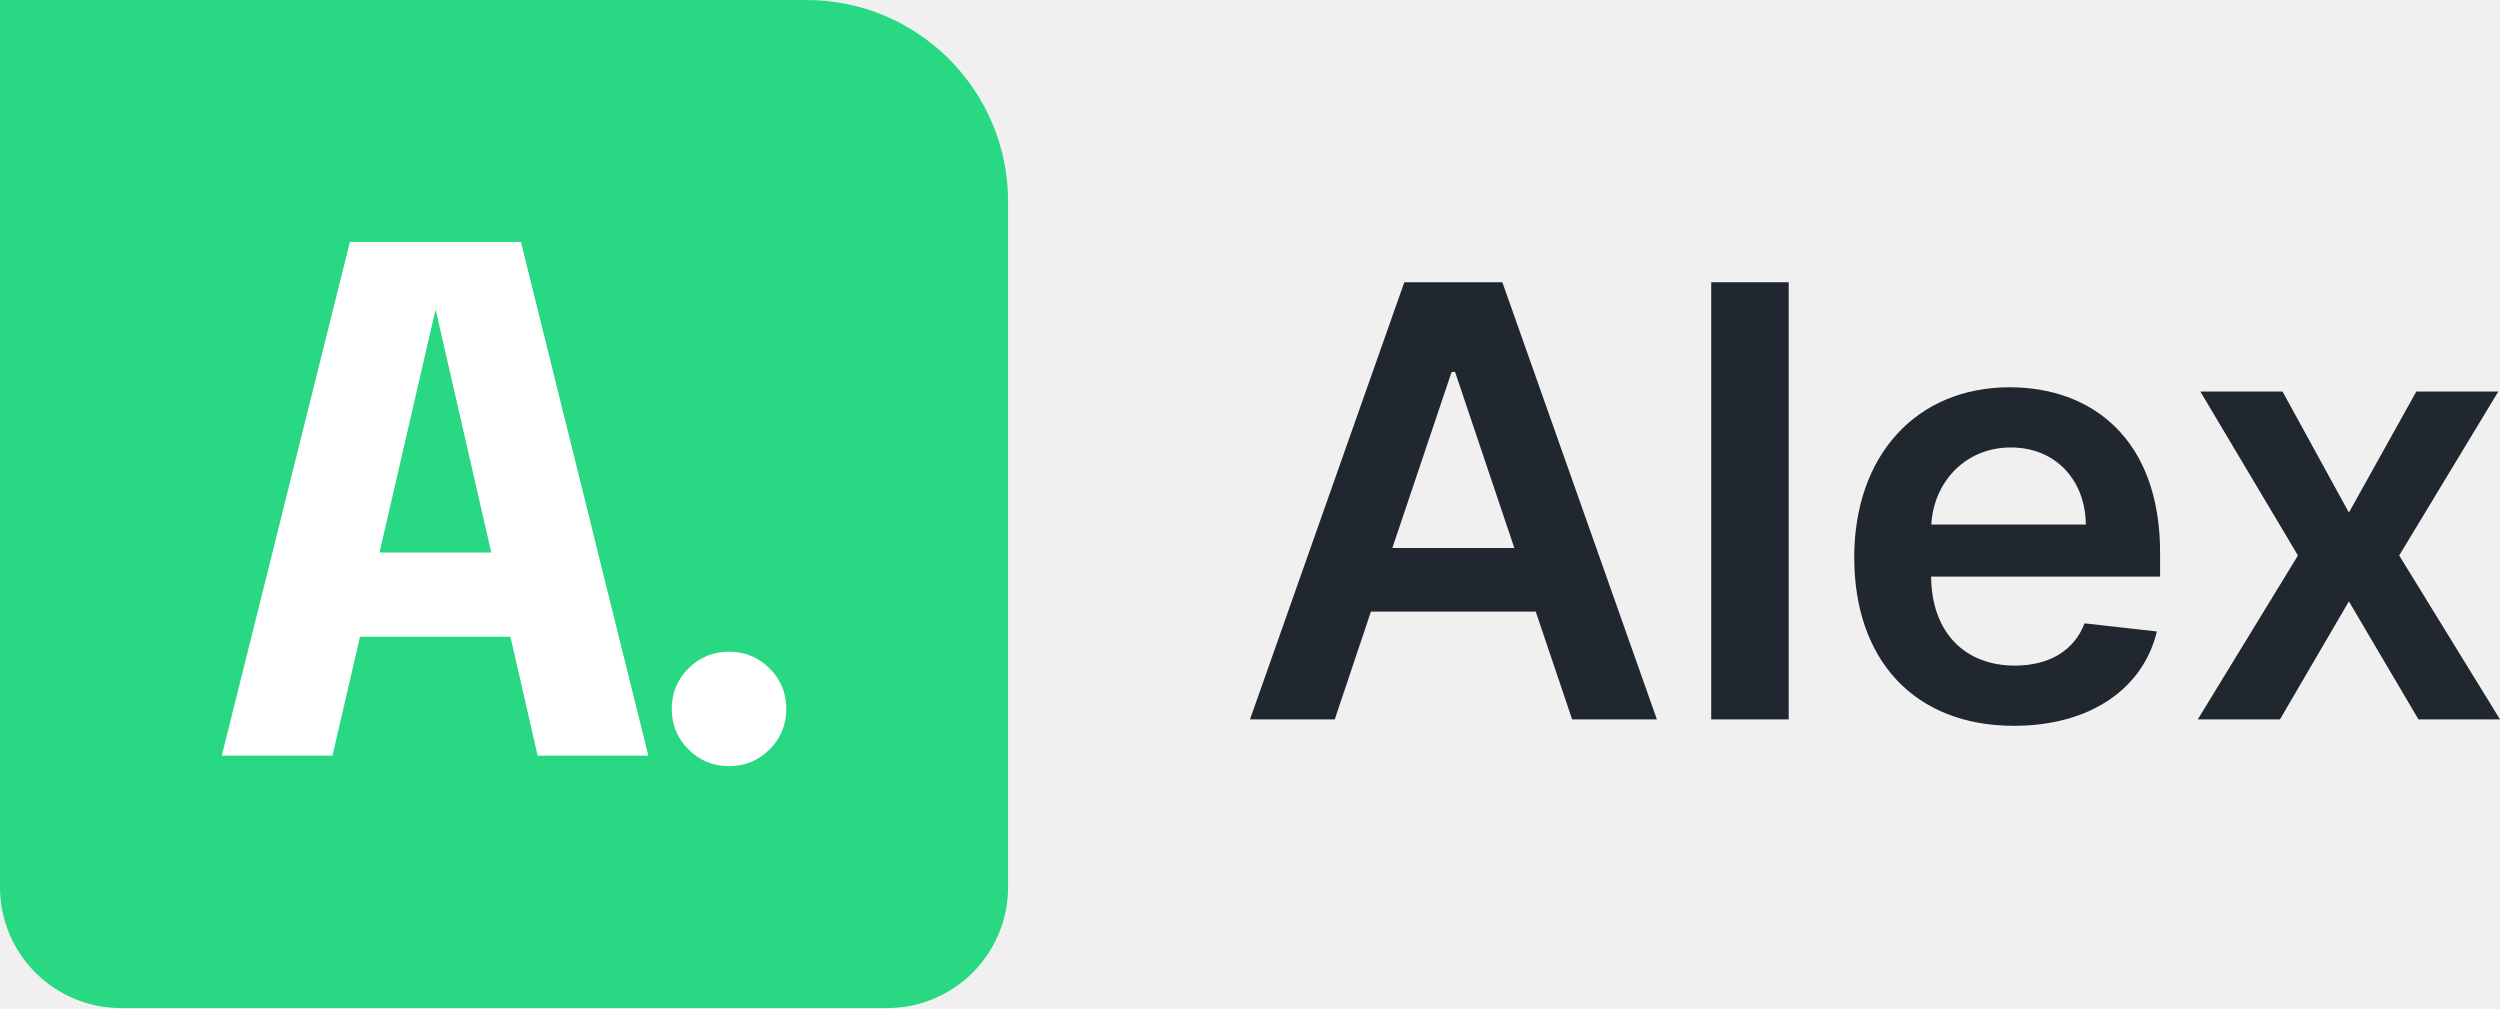
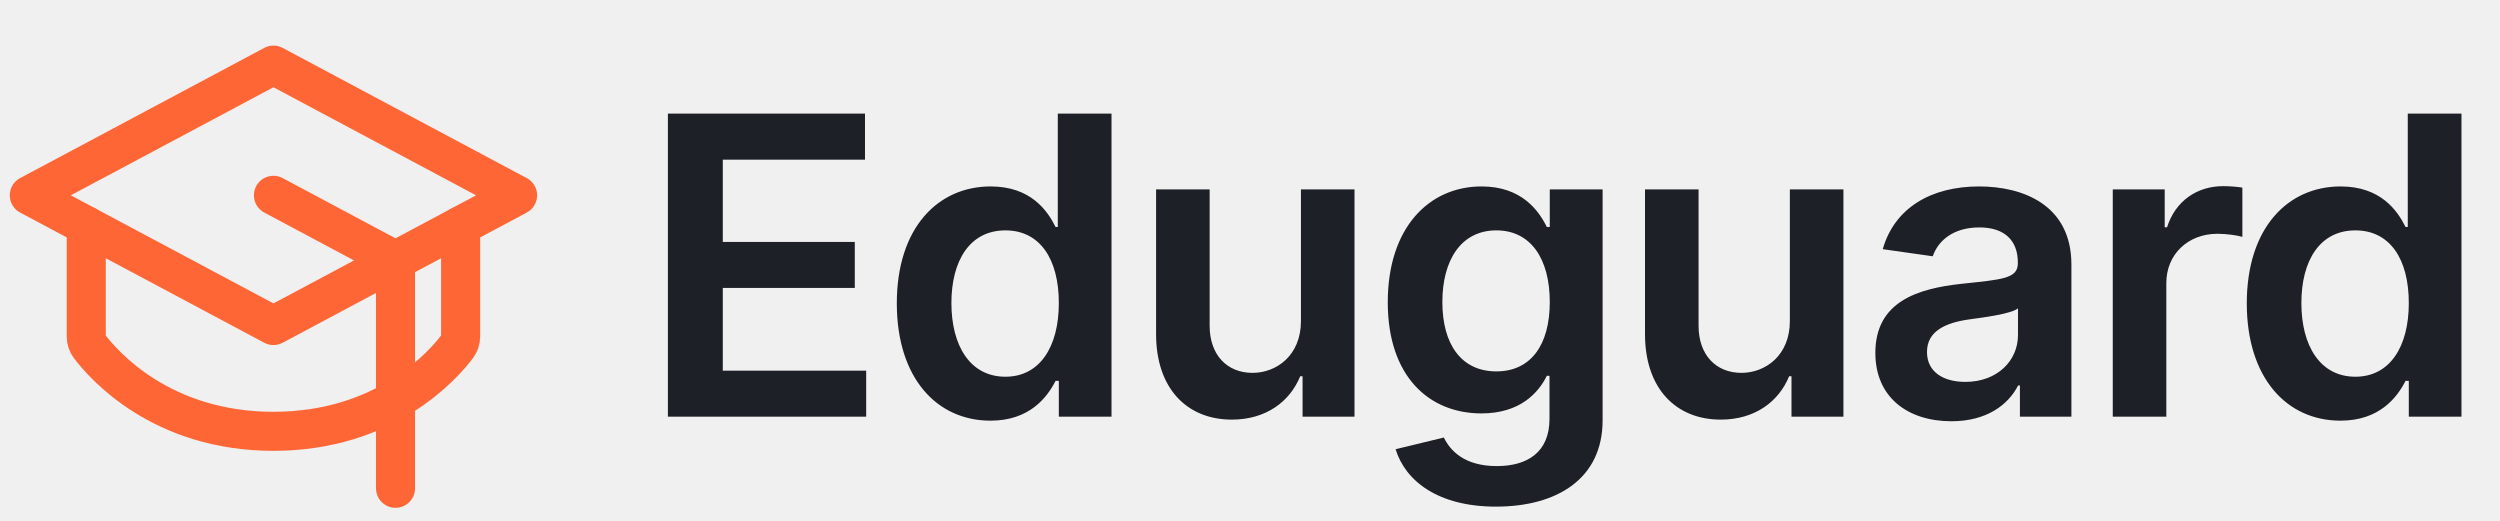
- <svg xmlns="http://www.w3.org/2000/svg" width="124" height="50" viewBox="0 0 124 50" fill="none">
-   <path d="M0 0H40C45.523 0 50 4.477 50 10V44C50 47.314 47.314 50 44 50H6C2.686 50 0 47.314 0 44V0Z" fill="#29D882" />
-   <path d="M11 37.482L17.356 12H25.837L32.158 37.482H26.666L25.318 31.582H17.857L16.492 37.482H11ZM18.824 27.407H24.368L21.605 15.347L18.824 27.407Z" fill="white" />
-   <path d="M36.167 38C35.373 38 34.699 37.724 34.147 37.172C33.594 36.62 33.318 35.947 33.318 35.153C33.318 34.371 33.594 33.704 34.147 33.152C34.699 32.6 35.373 32.324 36.167 32.324C36.95 32.324 37.618 32.6 38.171 33.152C38.724 33.704 39 34.371 39 35.153C39 35.947 38.724 36.62 38.171 37.172C37.618 37.724 36.95 38 36.167 38Z" fill="white" />
-   <path d="M66.204 35.682L67.998 30.336H76.173L77.978 35.682H82.182L74.517 14H69.654L62 35.682H66.204ZM69.06 27.181L72.001 18.447H72.171L75.111 27.181H69.06Z" fill="#21272F" />
-   <path d="M88.719 14H84.876V35.682H88.719V14Z" fill="#21272F" />
-   <path d="M99.89 36C103.691 36 106.302 34.147 106.982 31.32L103.393 30.918C102.873 32.294 101.599 33.014 99.943 33.014C97.459 33.014 95.813 31.384 95.781 28.6H107.141V27.424C107.141 21.718 103.701 19.209 99.688 19.209C95.017 19.209 91.97 22.628 91.97 27.647C91.97 32.75 94.975 36 99.89 36ZM95.792 26.016C95.909 23.941 97.448 22.194 99.741 22.194C101.95 22.194 103.436 23.804 103.457 26.016H95.792Z" fill="#21272F" />
-   <path d="M113.214 19.421H109.137L113.978 27.552L109.01 35.682H113.086L116.505 29.828L119.955 35.682H124L119 27.552L123.915 19.421H119.849L116.505 25.424L113.214 19.421Z" fill="#21272F" />
+ <svg xmlns="http://www.w3.org/2000/svg" width="192" height="40" viewBox="0 0 192 40" fill="none">
+   <path d="M2.25 15L21 5L39.75 15L21 25L2.25 15Z" stroke="#FF6636" stroke-width="3" stroke-linecap="round" stroke-linejoin="round" />
+   <path d="M30.375 37.5V20L21 15" stroke="#FF6636" stroke-width="3" stroke-linecap="round" stroke-linejoin="round" />
+   <path d="M35.375 17.333V25.852C35.376 26.122 35.288 26.384 35.127 26.6C34.074 28.001 29.633 33.125 21 33.125C12.367 33.125 7.926 28.001 6.873 26.6C6.712 26.384 6.624 26.122 6.625 25.852V17.333" stroke="#FF6636" stroke-width="3" stroke-linecap="round" stroke-linejoin="round" />
+   <path d="M51.295 32H66.523V28.466H55.511V22.114H65.648V18.579H55.511V12.261H66.432V8.727H51.295V32ZM76.068 32.307C79.068 32.307 80.421 30.523 81.068 29.25H81.318V32H85.364V8.727H81.239V17.432H81.068C80.443 16.171 79.159 14.318 76.08 14.318C72.046 14.318 68.875 17.477 68.875 23.296C68.875 29.046 71.955 32.307 76.068 32.307ZM77.216 28.932C74.5 28.932 73.068 26.546 73.068 23.273C73.068 20.023 74.478 17.693 77.216 17.693C79.864 17.693 81.318 19.886 81.318 23.273C81.318 26.659 79.841 28.932 77.216 28.932ZM99.912 24.659C99.912 27.318 98.015 28.636 96.197 28.636C94.219 28.636 92.901 27.239 92.901 25.023V14.546H88.787V25.659C88.787 29.852 91.174 32.227 94.606 32.227C97.219 32.227 99.06 30.852 99.856 28.898H100.037V32H104.026V14.546H99.912V24.659ZM114.887 38.909C119.603 38.909 123.08 36.75 123.08 32.284V14.546H119.023V17.432H118.796C118.171 16.171 116.864 14.318 113.785 14.318C109.751 14.318 106.58 17.477 106.58 23.216C106.58 28.909 109.751 31.75 113.773 31.75C116.762 31.75 118.16 30.148 118.796 28.864H119.001V32.17C119.001 34.739 117.296 35.795 114.955 35.795C112.478 35.795 111.387 34.625 110.887 33.602L107.182 34.5C107.932 36.943 110.444 38.909 114.887 38.909ZM114.921 28.523C112.205 28.523 110.773 26.409 110.773 23.193C110.773 20.023 112.182 17.693 114.921 17.693C117.569 17.693 119.023 19.886 119.023 23.193C119.023 26.523 117.546 28.523 114.921 28.523ZM137.461 24.659C137.461 27.318 135.563 28.636 133.745 28.636C131.768 28.636 130.45 27.239 130.45 25.023V14.546H126.336V25.659C126.336 29.852 128.723 32.227 132.154 32.227C134.768 32.227 136.609 30.852 137.404 28.898H137.586V32H141.575V14.546H137.461V24.659ZM149.868 32.352C152.606 32.352 154.243 31.068 154.993 29.602H155.129V32H159.084V20.318C159.084 15.704 155.322 14.318 151.993 14.318C148.322 14.318 145.504 15.954 144.595 19.136L148.436 19.682C148.845 18.489 150.004 17.466 152.015 17.466C153.924 17.466 154.97 18.443 154.97 20.159V20.227C154.97 21.409 153.731 21.466 150.652 21.796C147.265 22.159 144.027 23.171 144.027 27.102C144.027 30.534 146.538 32.352 149.868 32.352ZM150.936 29.329C149.22 29.329 147.993 28.546 147.993 27.034C147.993 25.454 149.368 24.796 151.209 24.534C152.288 24.386 154.447 24.114 154.981 23.682V25.739C154.981 27.682 153.413 29.329 150.936 29.329ZM162.26 32H166.374V21.739C166.374 19.523 168.044 17.954 170.305 17.954C170.999 17.954 171.862 18.079 172.214 18.193V14.409C171.839 14.341 171.192 14.296 170.737 14.296C168.737 14.296 167.067 15.432 166.43 17.454H166.249V14.546H162.26V32ZM179.746 32.307C182.746 32.307 184.098 30.523 184.746 29.25H184.996V32H189.041V8.727H184.916V17.432H184.746C184.121 16.171 182.837 14.318 179.757 14.318C175.723 14.318 172.553 17.477 172.553 23.296C172.553 29.046 175.632 32.307 179.746 32.307ZM180.894 28.932C178.178 28.932 176.746 26.546 176.746 23.273C176.746 20.023 178.155 17.693 180.894 17.693C183.541 17.693 184.996 19.886 184.996 23.273C184.996 26.659 183.519 28.932 180.894 28.932Z" fill="#1D2026" />
</svg>
